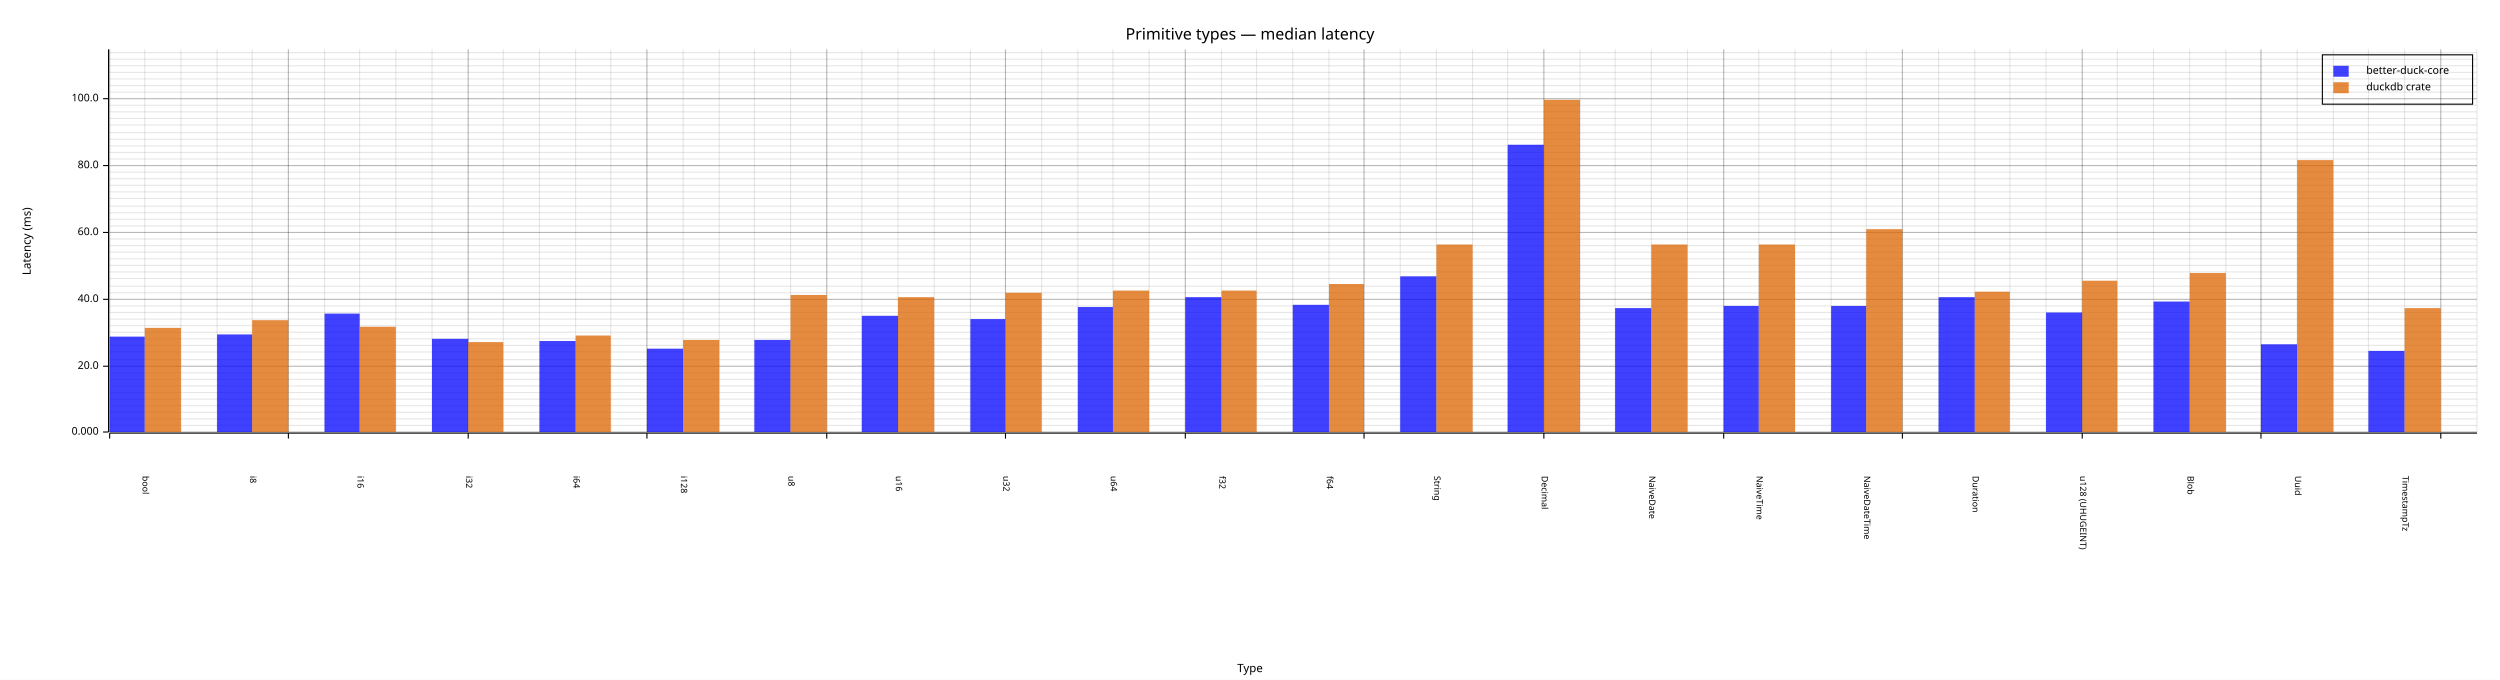
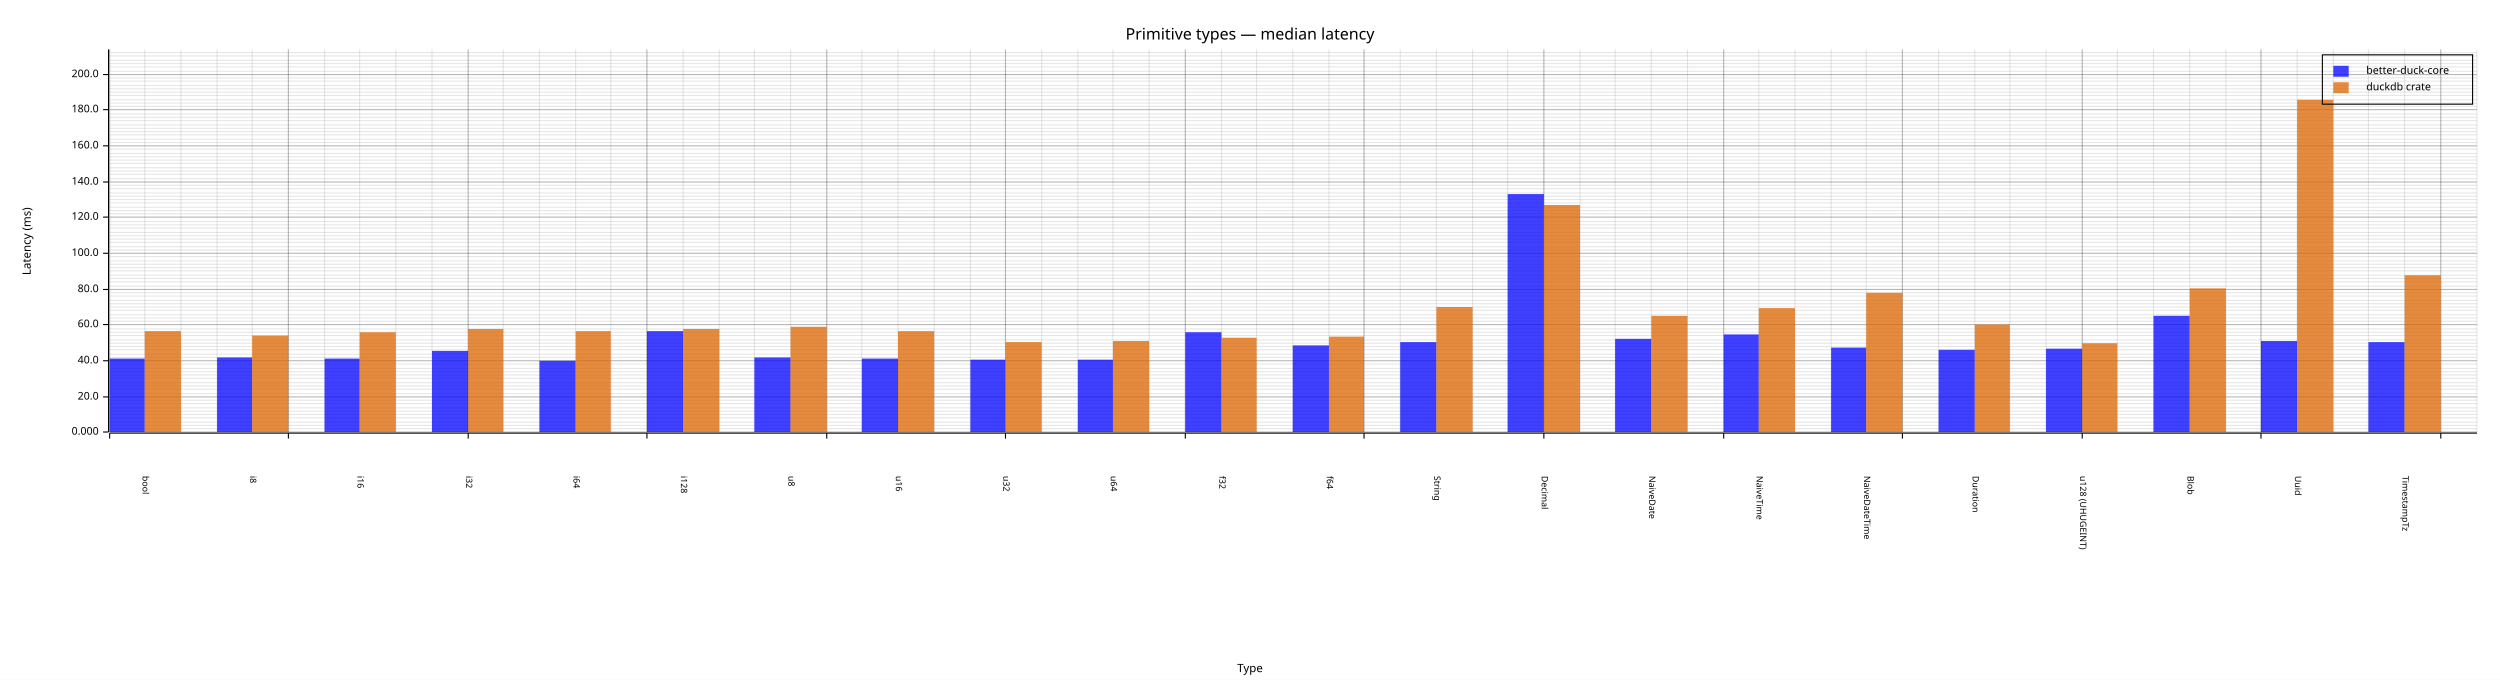
<svg xmlns="http://www.w3.org/2000/svg" width="2280" height="620" viewBox="0 0 2280 620">
  <rect x="0" y="0" width="2280" height="620" opacity="1" fill="#FFFFFF" stroke="none" />
  <text x="1140" y="25" dy="0.76em" text-anchor="middle" font-family="sans-serif" font-size="14.516" opacity="1" fill="#000000">
Primitive types — median latency
</text>
  <line opacity="0.1" stroke="#000000" stroke-width="1" x1="100" y1="394" x2="100" y2="45" />
  <line opacity="0.1" stroke="#000000" stroke-width="1" x1="132" y1="394" x2="132" y2="45" />
  <line opacity="0.1" stroke="#000000" stroke-width="1" x1="165" y1="394" x2="165" y2="45" />
  <line opacity="0.1" stroke="#000000" stroke-width="1" x1="198" y1="394" x2="198" y2="45" />
  <line opacity="0.1" stroke="#000000" stroke-width="1" x1="230" y1="394" x2="230" y2="45" />
  <line opacity="0.1" stroke="#000000" stroke-width="1" x1="263" y1="394" x2="263" y2="45" />
  <line opacity="0.1" stroke="#000000" stroke-width="1" x1="296" y1="394" x2="296" y2="45" />
  <line opacity="0.1" stroke="#000000" stroke-width="1" x1="328" y1="394" x2="328" y2="45" />
  <line opacity="0.1" stroke="#000000" stroke-width="1" x1="361" y1="394" x2="361" y2="45" />
  <line opacity="0.1" stroke="#000000" stroke-width="1" x1="394" y1="394" x2="394" y2="45" />
  <line opacity="0.1" stroke="#000000" stroke-width="1" x1="427" y1="394" x2="427" y2="45" />
  <line opacity="0.1" stroke="#000000" stroke-width="1" x1="459" y1="394" x2="459" y2="45" />
  <line opacity="0.1" stroke="#000000" stroke-width="1" x1="492" y1="394" x2="492" y2="45" />
  <line opacity="0.1" stroke="#000000" stroke-width="1" x1="525" y1="394" x2="525" y2="45" />
  <line opacity="0.1" stroke="#000000" stroke-width="1" x1="557" y1="394" x2="557" y2="45" />
  <line opacity="0.1" stroke="#000000" stroke-width="1" x1="590" y1="394" x2="590" y2="45" />
  <line opacity="0.1" stroke="#000000" stroke-width="1" x1="623" y1="394" x2="623" y2="45" />
  <line opacity="0.1" stroke="#000000" stroke-width="1" x1="656" y1="394" x2="656" y2="45" />
  <line opacity="0.1" stroke="#000000" stroke-width="1" x1="688" y1="394" x2="688" y2="45" />
  <line opacity="0.1" stroke="#000000" stroke-width="1" x1="721" y1="394" x2="721" y2="45" />
  <line opacity="0.1" stroke="#000000" stroke-width="1" x1="754" y1="394" x2="754" y2="45" />
  <line opacity="0.1" stroke="#000000" stroke-width="1" x1="786" y1="394" x2="786" y2="45" />
  <line opacity="0.1" stroke="#000000" stroke-width="1" x1="819" y1="394" x2="819" y2="45" />
  <line opacity="0.1" stroke="#000000" stroke-width="1" x1="852" y1="394" x2="852" y2="45" />
  <line opacity="0.1" stroke="#000000" stroke-width="1" x1="885" y1="394" x2="885" y2="45" />
  <line opacity="0.1" stroke="#000000" stroke-width="1" x1="917" y1="394" x2="917" y2="45" />
  <line opacity="0.1" stroke="#000000" stroke-width="1" x1="950" y1="394" x2="950" y2="45" />
  <line opacity="0.1" stroke="#000000" stroke-width="1" x1="983" y1="394" x2="983" y2="45" />
  <line opacity="0.1" stroke="#000000" stroke-width="1" x1="1015" y1="394" x2="1015" y2="45" />
  <line opacity="0.1" stroke="#000000" stroke-width="1" x1="1048" y1="394" x2="1048" y2="45" />
  <line opacity="0.1" stroke="#000000" stroke-width="1" x1="1081" y1="394" x2="1081" y2="45" />
  <line opacity="0.1" stroke="#000000" stroke-width="1" x1="1114" y1="394" x2="1114" y2="45" />
  <line opacity="0.1" stroke="#000000" stroke-width="1" x1="1146" y1="394" x2="1146" y2="45" />
  <line opacity="0.1" stroke="#000000" stroke-width="1" x1="1179" y1="394" x2="1179" y2="45" />
  <line opacity="0.1" stroke="#000000" stroke-width="1" x1="1212" y1="394" x2="1212" y2="45" />
  <line opacity="0.1" stroke="#000000" stroke-width="1" x1="1244" y1="394" x2="1244" y2="45" />
  <line opacity="0.1" stroke="#000000" stroke-width="1" x1="1277" y1="394" x2="1277" y2="45" />
  <line opacity="0.1" stroke="#000000" stroke-width="1" x1="1310" y1="394" x2="1310" y2="45" />
  <line opacity="0.1" stroke="#000000" stroke-width="1" x1="1343" y1="394" x2="1343" y2="45" />
  <line opacity="0.1" stroke="#000000" stroke-width="1" x1="1375" y1="394" x2="1375" y2="45" />
  <line opacity="0.1" stroke="#000000" stroke-width="1" x1="1408" y1="394" x2="1408" y2="45" />
  <line opacity="0.1" stroke="#000000" stroke-width="1" x1="1441" y1="394" x2="1441" y2="45" />
  <line opacity="0.1" stroke="#000000" stroke-width="1" x1="1473" y1="394" x2="1473" y2="45" />
  <line opacity="0.1" stroke="#000000" stroke-width="1" x1="1506" y1="394" x2="1506" y2="45" />
  <line opacity="0.1" stroke="#000000" stroke-width="1" x1="1539" y1="394" x2="1539" y2="45" />
  <line opacity="0.1" stroke="#000000" stroke-width="1" x1="1572" y1="394" x2="1572" y2="45" />
  <line opacity="0.1" stroke="#000000" stroke-width="1" x1="1604" y1="394" x2="1604" y2="45" />
  <line opacity="0.1" stroke="#000000" stroke-width="1" x1="1637" y1="394" x2="1637" y2="45" />
  <line opacity="0.1" stroke="#000000" stroke-width="1" x1="1670" y1="394" x2="1670" y2="45" />
  <line opacity="0.1" stroke="#000000" stroke-width="1" x1="1702" y1="394" x2="1702" y2="45" />
  <line opacity="0.1" stroke="#000000" stroke-width="1" x1="1735" y1="394" x2="1735" y2="45" />
  <line opacity="0.1" stroke="#000000" stroke-width="1" x1="1768" y1="394" x2="1768" y2="45" />
  <line opacity="0.1" stroke="#000000" stroke-width="1" x1="1801" y1="394" x2="1801" y2="45" />
  <line opacity="0.1" stroke="#000000" stroke-width="1" x1="1833" y1="394" x2="1833" y2="45" />
  <line opacity="0.1" stroke="#000000" stroke-width="1" x1="1866" y1="394" x2="1866" y2="45" />
  <line opacity="0.1" stroke="#000000" stroke-width="1" x1="1899" y1="394" x2="1899" y2="45" />
  <line opacity="0.1" stroke="#000000" stroke-width="1" x1="1931" y1="394" x2="1931" y2="45" />
  <line opacity="0.1" stroke="#000000" stroke-width="1" x1="1964" y1="394" x2="1964" y2="45" />
  <line opacity="0.1" stroke="#000000" stroke-width="1" x1="1997" y1="394" x2="1997" y2="45" />
  <line opacity="0.1" stroke="#000000" stroke-width="1" x1="2030" y1="394" x2="2030" y2="45" />
  <line opacity="0.1" stroke="#000000" stroke-width="1" x1="2062" y1="394" x2="2062" y2="45" />
  <line opacity="0.1" stroke="#000000" stroke-width="1" x1="2095" y1="394" x2="2095" y2="45" />
  <line opacity="0.1" stroke="#000000" stroke-width="1" x1="2128" y1="394" x2="2128" y2="45" />
  <line opacity="0.1" stroke="#000000" stroke-width="1" x1="2160" y1="394" x2="2160" y2="45" />
  <line opacity="0.1" stroke="#000000" stroke-width="1" x1="2193" y1="394" x2="2193" y2="45" />
  <line opacity="0.1" stroke="#000000" stroke-width="1" x1="2226" y1="394" x2="2226" y2="45" />
  <line opacity="0.1" stroke="#000000" stroke-width="1" x1="2259" y1="394" x2="2259" y2="45" />
  <line opacity="0.1" stroke="#000000" stroke-width="1" x1="100" y1="394" x2="2259" y2="394" />
+   <line opacity="0.1" stroke="#000000" stroke-width="1" x1="100" y1="391" x2="2259" y2="391" />
  <line opacity="0.1" stroke="#000000" stroke-width="1" x1="100" y1="388" x2="2259" y2="388" />
-   <line opacity="0.1" stroke="#000000" stroke-width="1" x1="100" y1="382" x2="2259" y2="382" />
-   <line opacity="0.1" stroke="#000000" stroke-width="1" x1="100" y1="376" x2="2259" y2="376" />
-   <line opacity="0.1" stroke="#000000" stroke-width="1" x1="100" y1="370" x2="2259" y2="370" />
-   <line opacity="0.1" stroke="#000000" stroke-width="1" x1="100" y1="364" x2="2259" y2="364" />
-   <line opacity="0.1" stroke="#000000" stroke-width="1" x1="100" y1="358" x2="2259" y2="358" />
+   <line opacity="0.1" stroke="#000000" stroke-width="1" x1="100" y1="385" x2="2259" y2="385" />
+   <line opacity="0.1" stroke="#000000" stroke-width="1" x1="100" y1="381" x2="2259" y2="381" />
+   <line opacity="0.1" stroke="#000000" stroke-width="1" x1="100" y1="378" x2="2259" y2="378" />
+   <line opacity="0.1" stroke="#000000" stroke-width="1" x1="100" y1="375" x2="2259" y2="375" />
+   <line opacity="0.1" stroke="#000000" stroke-width="1" x1="100" y1="372" x2="2259" y2="372" />
+   <line opacity="0.1" stroke="#000000" stroke-width="1" x1="100" y1="368" x2="2259" y2="368" />
+   <line opacity="0.1" stroke="#000000" stroke-width="1" x1="100" y1="365" x2="2259" y2="365" />
+   <line opacity="0.1" stroke="#000000" stroke-width="1" x1="100" y1="362" x2="2259" y2="362" />
+   <line opacity="0.1" stroke="#000000" stroke-width="1" x1="100" y1="359" x2="2259" y2="359" />
+   <line opacity="0.1" stroke="#000000" stroke-width="1" x1="100" y1="355" x2="2259" y2="355" />
  <line opacity="0.1" stroke="#000000" stroke-width="1" x1="100" y1="352" x2="2259" y2="352" />
-   <line opacity="0.1" stroke="#000000" stroke-width="1" x1="100" y1="346" x2="2259" y2="346" />
-   <line opacity="0.1" stroke="#000000" stroke-width="1" x1="100" y1="340" x2="2259" y2="340" />
-   <line opacity="0.1" stroke="#000000" stroke-width="1" x1="100" y1="334" x2="2259" y2="334" />
-   <line opacity="0.1" stroke="#000000" stroke-width="1" x1="100" y1="328" x2="2259" y2="328" />
-   <line opacity="0.1" stroke="#000000" stroke-width="1" x1="100" y1="321" x2="2259" y2="321" />
-   <line opacity="0.1" stroke="#000000" stroke-width="1" x1="100" y1="315" x2="2259" y2="315" />
-   <line opacity="0.1" stroke="#000000" stroke-width="1" x1="100" y1="309" x2="2259" y2="309" />
+   <line opacity="0.1" stroke="#000000" stroke-width="1" x1="100" y1="349" x2="2259" y2="349" />
+   <line opacity="0.1" stroke="#000000" stroke-width="1" x1="100" y1="345" x2="2259" y2="345" />
+   <line opacity="0.1" stroke="#000000" stroke-width="1" x1="100" y1="342" x2="2259" y2="342" />
+   <line opacity="0.1" stroke="#000000" stroke-width="1" x1="100" y1="339" x2="2259" y2="339" />
+   <line opacity="0.1" stroke="#000000" stroke-width="1" x1="100" y1="336" x2="2259" y2="336" />
+   <line opacity="0.1" stroke="#000000" stroke-width="1" x1="100" y1="332" x2="2259" y2="332" />
+   <line opacity="0.1" stroke="#000000" stroke-width="1" x1="100" y1="329" x2="2259" y2="329" />
+   <line opacity="0.1" stroke="#000000" stroke-width="1" x1="100" y1="326" x2="2259" y2="326" />
+   <line opacity="0.1" stroke="#000000" stroke-width="1" x1="100" y1="323" x2="2259" y2="323" />
+   <line opacity="0.1" stroke="#000000" stroke-width="1" x1="100" y1="319" x2="2259" y2="319" />
+   <line opacity="0.1" stroke="#000000" stroke-width="1" x1="100" y1="316" x2="2259" y2="316" />
+   <line opacity="0.1" stroke="#000000" stroke-width="1" x1="100" y1="313" x2="2259" y2="313" />
+   <line opacity="0.1" stroke="#000000" stroke-width="1" x1="100" y1="310" x2="2259" y2="310" />
+   <line opacity="0.1" stroke="#000000" stroke-width="1" x1="100" y1="306" x2="2259" y2="306" />
  <line opacity="0.1" stroke="#000000" stroke-width="1" x1="100" y1="303" x2="2259" y2="303" />
-   <line opacity="0.1" stroke="#000000" stroke-width="1" x1="100" y1="297" x2="2259" y2="297" />
-   <line opacity="0.1" stroke="#000000" stroke-width="1" x1="100" y1="291" x2="2259" y2="291" />
-   <line opacity="0.1" stroke="#000000" stroke-width="1" x1="100" y1="285" x2="2259" y2="285" />
-   <line opacity="0.1" stroke="#000000" stroke-width="1" x1="100" y1="279" x2="2259" y2="279" />
-   <line opacity="0.1" stroke="#000000" stroke-width="1" x1="100" y1="273" x2="2259" y2="273" />
+   <line opacity="0.1" stroke="#000000" stroke-width="1" x1="100" y1="300" x2="2259" y2="300" />
+   <line opacity="0.1" stroke="#000000" stroke-width="1" x1="100" y1="296" x2="2259" y2="296" />
+   <line opacity="0.1" stroke="#000000" stroke-width="1" x1="100" y1="293" x2="2259" y2="293" />
+   <line opacity="0.1" stroke="#000000" stroke-width="1" x1="100" y1="290" x2="2259" y2="290" />
+   <line opacity="0.1" stroke="#000000" stroke-width="1" x1="100" y1="287" x2="2259" y2="287" />
+   <line opacity="0.1" stroke="#000000" stroke-width="1" x1="100" y1="283" x2="2259" y2="283" />
+   <line opacity="0.1" stroke="#000000" stroke-width="1" x1="100" y1="280" x2="2259" y2="280" />
+   <line opacity="0.1" stroke="#000000" stroke-width="1" x1="100" y1="277" x2="2259" y2="277" />
+   <line opacity="0.1" stroke="#000000" stroke-width="1" x1="100" y1="274" x2="2259" y2="274" />
+   <line opacity="0.1" stroke="#000000" stroke-width="1" x1="100" y1="270" x2="2259" y2="270" />
  <line opacity="0.1" stroke="#000000" stroke-width="1" x1="100" y1="267" x2="2259" y2="267" />
+   <line opacity="0.1" stroke="#000000" stroke-width="1" x1="100" y1="264" x2="2259" y2="264" />
  <line opacity="0.1" stroke="#000000" stroke-width="1" x1="100" y1="261" x2="2259" y2="261" />
+   <line opacity="0.1" stroke="#000000" stroke-width="1" x1="100" y1="257" x2="2259" y2="257" />
  <line opacity="0.1" stroke="#000000" stroke-width="1" x1="100" y1="254" x2="2259" y2="254" />
-   <line opacity="0.1" stroke="#000000" stroke-width="1" x1="100" y1="248" x2="2259" y2="248" />
-   <line opacity="0.1" stroke="#000000" stroke-width="1" x1="100" y1="242" x2="2259" y2="242" />
-   <line opacity="0.1" stroke="#000000" stroke-width="1" x1="100" y1="236" x2="2259" y2="236" />
-   <line opacity="0.1" stroke="#000000" stroke-width="1" x1="100" y1="230" x2="2259" y2="230" />
-   <line opacity="0.1" stroke="#000000" stroke-width="1" x1="100" y1="224" x2="2259" y2="224" />
+   <line opacity="0.1" stroke="#000000" stroke-width="1" x1="100" y1="251" x2="2259" y2="251" />
+   <line opacity="0.1" stroke="#000000" stroke-width="1" x1="100" y1="247" x2="2259" y2="247" />
+   <line opacity="0.1" stroke="#000000" stroke-width="1" x1="100" y1="244" x2="2259" y2="244" />
+   <line opacity="0.1" stroke="#000000" stroke-width="1" x1="100" y1="241" x2="2259" y2="241" />
+   <line opacity="0.1" stroke="#000000" stroke-width="1" x1="100" y1="238" x2="2259" y2="238" />
+   <line opacity="0.1" stroke="#000000" stroke-width="1" x1="100" y1="234" x2="2259" y2="234" />
+   <line opacity="0.1" stroke="#000000" stroke-width="1" x1="100" y1="231" x2="2259" y2="231" />
+   <line opacity="0.1" stroke="#000000" stroke-width="1" x1="100" y1="228" x2="2259" y2="228" />
+   <line opacity="0.1" stroke="#000000" stroke-width="1" x1="100" y1="225" x2="2259" y2="225" />
+   <line opacity="0.1" stroke="#000000" stroke-width="1" x1="100" y1="221" x2="2259" y2="221" />
  <line opacity="0.1" stroke="#000000" stroke-width="1" x1="100" y1="218" x2="2259" y2="218" />
+   <line opacity="0.1" stroke="#000000" stroke-width="1" x1="100" y1="215" x2="2259" y2="215" />
  <line opacity="0.1" stroke="#000000" stroke-width="1" x1="100" y1="212" x2="2259" y2="212" />
-   <line opacity="0.1" stroke="#000000" stroke-width="1" x1="100" y1="206" x2="2259" y2="206" />
-   <line opacity="0.1" stroke="#000000" stroke-width="1" x1="100" y1="200" x2="2259" y2="200" />
-   <line opacity="0.1" stroke="#000000" stroke-width="1" x1="100" y1="194" x2="2259" y2="194" />
-   <line opacity="0.1" stroke="#000000" stroke-width="1" x1="100" y1="188" x2="2259" y2="188" />
-   <line opacity="0.1" stroke="#000000" stroke-width="1" x1="100" y1="181" x2="2259" y2="181" />
-   <line opacity="0.1" stroke="#000000" stroke-width="1" x1="100" y1="175" x2="2259" y2="175" />
+   <line opacity="0.1" stroke="#000000" stroke-width="1" x1="100" y1="208" x2="2259" y2="208" />
+   <line opacity="0.1" stroke="#000000" stroke-width="1" x1="100" y1="205" x2="2259" y2="205" />
+   <line opacity="0.1" stroke="#000000" stroke-width="1" x1="100" y1="202" x2="2259" y2="202" />
+   <line opacity="0.1" stroke="#000000" stroke-width="1" x1="100" y1="198" x2="2259" y2="198" />
+   <line opacity="0.1" stroke="#000000" stroke-width="1" x1="100" y1="195" x2="2259" y2="195" />
+   <line opacity="0.1" stroke="#000000" stroke-width="1" x1="100" y1="192" x2="2259" y2="192" />
+   <line opacity="0.1" stroke="#000000" stroke-width="1" x1="100" y1="189" x2="2259" y2="189" />
+   <line opacity="0.1" stroke="#000000" stroke-width="1" x1="100" y1="185" x2="2259" y2="185" />
+   <line opacity="0.1" stroke="#000000" stroke-width="1" x1="100" y1="182" x2="2259" y2="182" />
+   <line opacity="0.1" stroke="#000000" stroke-width="1" x1="100" y1="179" x2="2259" y2="179" />
+   <line opacity="0.1" stroke="#000000" stroke-width="1" x1="100" y1="176" x2="2259" y2="176" />
+   <line opacity="0.1" stroke="#000000" stroke-width="1" x1="100" y1="172" x2="2259" y2="172" />
  <line opacity="0.1" stroke="#000000" stroke-width="1" x1="100" y1="169" x2="2259" y2="169" />
+   <line opacity="0.1" stroke="#000000" stroke-width="1" x1="100" y1="166" x2="2259" y2="166" />
  <line opacity="0.1" stroke="#000000" stroke-width="1" x1="100" y1="163" x2="2259" y2="163" />
-   <line opacity="0.1" stroke="#000000" stroke-width="1" x1="100" y1="157" x2="2259" y2="157" />
-   <line opacity="0.1" stroke="#000000" stroke-width="1" x1="100" y1="151" x2="2259" y2="151" />
-   <line opacity="0.1" stroke="#000000" stroke-width="1" x1="100" y1="145" x2="2259" y2="145" />
-   <line opacity="0.1" stroke="#000000" stroke-width="1" x1="100" y1="139" x2="2259" y2="139" />
+   <line opacity="0.1" stroke="#000000" stroke-width="1" x1="100" y1="159" x2="2259" y2="159" />
+   <line opacity="0.1" stroke="#000000" stroke-width="1" x1="100" y1="156" x2="2259" y2="156" />
+   <line opacity="0.1" stroke="#000000" stroke-width="1" x1="100" y1="153" x2="2259" y2="153" />
+   <line opacity="0.1" stroke="#000000" stroke-width="1" x1="100" y1="149" x2="2259" y2="149" />
+   <line opacity="0.1" stroke="#000000" stroke-width="1" x1="100" y1="146" x2="2259" y2="146" />
+   <line opacity="0.1" stroke="#000000" stroke-width="1" x1="100" y1="143" x2="2259" y2="143" />
+   <line opacity="0.1" stroke="#000000" stroke-width="1" x1="100" y1="140" x2="2259" y2="140" />
+   <line opacity="0.1" stroke="#000000" stroke-width="1" x1="100" y1="136" x2="2259" y2="136" />
  <line opacity="0.1" stroke="#000000" stroke-width="1" x1="100" y1="133" x2="2259" y2="133" />
+   <line opacity="0.1" stroke="#000000" stroke-width="1" x1="100" y1="130" x2="2259" y2="130" />
  <line opacity="0.1" stroke="#000000" stroke-width="1" x1="100" y1="127" x2="2259" y2="127" />
-   <line opacity="0.1" stroke="#000000" stroke-width="1" x1="100" y1="121" x2="2259" y2="121" />
+   <line opacity="0.1" stroke="#000000" stroke-width="1" x1="100" y1="123" x2="2259" y2="123" />
+   <line opacity="0.1" stroke="#000000" stroke-width="1" x1="100" y1="120" x2="2259" y2="120" />
+   <line opacity="0.1" stroke="#000000" stroke-width="1" x1="100" y1="117" x2="2259" y2="117" />
  <line opacity="0.1" stroke="#000000" stroke-width="1" x1="100" y1="114" x2="2259" y2="114" />
-   <line opacity="0.1" stroke="#000000" stroke-width="1" x1="100" y1="108" x2="2259" y2="108" />
-   <line opacity="0.1" stroke="#000000" stroke-width="1" x1="100" y1="102" x2="2259" y2="102" />
-   <line opacity="0.1" stroke="#000000" stroke-width="1" x1="100" y1="96" x2="2259" y2="96" />
-   <line opacity="0.1" stroke="#000000" stroke-width="1" x1="100" y1="90" x2="2259" y2="90" />
+   <line opacity="0.1" stroke="#000000" stroke-width="1" x1="100" y1="110" x2="2259" y2="110" />
+   <line opacity="0.1" stroke="#000000" stroke-width="1" x1="100" y1="107" x2="2259" y2="107" />
+   <line opacity="0.1" stroke="#000000" stroke-width="1" x1="100" y1="104" x2="2259" y2="104" />
+   <line opacity="0.1" stroke="#000000" stroke-width="1" x1="100" y1="100" x2="2259" y2="100" />
+   <line opacity="0.1" stroke="#000000" stroke-width="1" x1="100" y1="97" x2="2259" y2="97" />
+   <line opacity="0.1" stroke="#000000" stroke-width="1" x1="100" y1="94" x2="2259" y2="94" />
+   <line opacity="0.1" stroke="#000000" stroke-width="1" x1="100" y1="91" x2="2259" y2="91" />
+   <line opacity="0.1" stroke="#000000" stroke-width="1" x1="100" y1="87" x2="2259" y2="87" />
  <line opacity="0.1" stroke="#000000" stroke-width="1" x1="100" y1="84" x2="2259" y2="84" />
+   <line opacity="0.1" stroke="#000000" stroke-width="1" x1="100" y1="81" x2="2259" y2="81" />
  <line opacity="0.1" stroke="#000000" stroke-width="1" x1="100" y1="78" x2="2259" y2="78" />
-   <line opacity="0.1" stroke="#000000" stroke-width="1" x1="100" y1="72" x2="2259" y2="72" />
-   <line opacity="0.1" stroke="#000000" stroke-width="1" x1="100" y1="66" x2="2259" y2="66" />
-   <line opacity="0.1" stroke="#000000" stroke-width="1" x1="100" y1="60" x2="2259" y2="60" />
-   <line opacity="0.1" stroke="#000000" stroke-width="1" x1="100" y1="54" x2="2259" y2="54" />
+   <line opacity="0.1" stroke="#000000" stroke-width="1" x1="100" y1="74" x2="2259" y2="74" />
+   <line opacity="0.1" stroke="#000000" stroke-width="1" x1="100" y1="71" x2="2259" y2="71" />
+   <line opacity="0.1" stroke="#000000" stroke-width="1" x1="100" y1="68" x2="2259" y2="68" />
+   <line opacity="0.1" stroke="#000000" stroke-width="1" x1="100" y1="65" x2="2259" y2="65" />
+   <line opacity="0.1" stroke="#000000" stroke-width="1" x1="100" y1="61" x2="2259" y2="61" />
+   <line opacity="0.1" stroke="#000000" stroke-width="1" x1="100" y1="58" x2="2259" y2="58" />
+   <line opacity="0.1" stroke="#000000" stroke-width="1" x1="100" y1="55" x2="2259" y2="55" />
+   <line opacity="0.1" stroke="#000000" stroke-width="1" x1="100" y1="51" x2="2259" y2="51" />
  <line opacity="0.1" stroke="#000000" stroke-width="1" x1="100" y1="48" x2="2259" y2="48" />
  <text x="20" y="220" dy="0.76em" text-anchor="middle" font-family="sans-serif" font-size="10.484" opacity="1" fill="#000000" transform="rotate(270, 20, 220)">
Latency (ms)
</text>
  <line opacity="0.2" stroke="#000000" stroke-width="1" x1="100" y1="394" x2="100" y2="45" />
  <line opacity="0.2" stroke="#000000" stroke-width="1" x1="263" y1="394" x2="263" y2="45" />
  <line opacity="0.2" stroke="#000000" stroke-width="1" x1="427" y1="394" x2="427" y2="45" />
  <line opacity="0.2" stroke="#000000" stroke-width="1" x1="590" y1="394" x2="590" y2="45" />
  <line opacity="0.2" stroke="#000000" stroke-width="1" x1="754" y1="394" x2="754" y2="45" />
  <line opacity="0.2" stroke="#000000" stroke-width="1" x1="917" y1="394" x2="917" y2="45" />
  <line opacity="0.2" stroke="#000000" stroke-width="1" x1="1081" y1="394" x2="1081" y2="45" />
  <line opacity="0.2" stroke="#000000" stroke-width="1" x1="1244" y1="394" x2="1244" y2="45" />
  <line opacity="0.2" stroke="#000000" stroke-width="1" x1="1408" y1="394" x2="1408" y2="45" />
  <line opacity="0.2" stroke="#000000" stroke-width="1" x1="1572" y1="394" x2="1572" y2="45" />
  <line opacity="0.2" stroke="#000000" stroke-width="1" x1="1735" y1="394" x2="1735" y2="45" />
  <line opacity="0.2" stroke="#000000" stroke-width="1" x1="1899" y1="394" x2="1899" y2="45" />
  <line opacity="0.2" stroke="#000000" stroke-width="1" x1="2062" y1="394" x2="2062" y2="45" />
  <line opacity="0.2" stroke="#000000" stroke-width="1" x1="2226" y1="394" x2="2226" y2="45" />
  <line opacity="0.2" stroke="#000000" stroke-width="1" x1="100" y1="394" x2="2259" y2="394" />
-   <line opacity="0.2" stroke="#000000" stroke-width="1" x1="100" y1="334" x2="2259" y2="334" />
-   <line opacity="0.2" stroke="#000000" stroke-width="1" x1="100" y1="273" x2="2259" y2="273" />
-   <line opacity="0.2" stroke="#000000" stroke-width="1" x1="100" y1="212" x2="2259" y2="212" />
-   <line opacity="0.2" stroke="#000000" stroke-width="1" x1="100" y1="151" x2="2259" y2="151" />
-   <line opacity="0.2" stroke="#000000" stroke-width="1" x1="100" y1="90" x2="2259" y2="90" />
+   <line opacity="0.2" stroke="#000000" stroke-width="1" x1="100" y1="362" x2="2259" y2="362" />
+   <line opacity="0.2" stroke="#000000" stroke-width="1" x1="100" y1="329" x2="2259" y2="329" />
+   <line opacity="0.2" stroke="#000000" stroke-width="1" x1="100" y1="296" x2="2259" y2="296" />
+   <line opacity="0.2" stroke="#000000" stroke-width="1" x1="100" y1="264" x2="2259" y2="264" />
+   <line opacity="0.2" stroke="#000000" stroke-width="1" x1="100" y1="231" x2="2259" y2="231" />
+   <line opacity="0.2" stroke="#000000" stroke-width="1" x1="100" y1="198" x2="2259" y2="198" />
+   <line opacity="0.2" stroke="#000000" stroke-width="1" x1="100" y1="166" x2="2259" y2="166" />
+   <line opacity="0.2" stroke="#000000" stroke-width="1" x1="100" y1="133" x2="2259" y2="133" />
+   <line opacity="0.2" stroke="#000000" stroke-width="1" x1="100" y1="100" x2="2259" y2="100" />
+   <line opacity="0.2" stroke="#000000" stroke-width="1" x1="100" y1="68" x2="2259" y2="68" />
  <polyline fill="none" opacity="1" stroke="#000000" stroke-width="1" points="99,45 99,394 " />
  <text x="90" y="394" dy="0.5ex" text-anchor="end" font-family="sans-serif" font-size="9.677" opacity="1" fill="#000000">
0.000
</text>
  <polyline fill="none" opacity="1" stroke="#000000" stroke-width="1" points="94,394 99,394 " />
-   <text x="90" y="334" dy="0.5ex" text-anchor="end" font-family="sans-serif" font-size="9.677" opacity="1" fill="#000000">
+   <text x="90" y="362" dy="0.5ex" text-anchor="end" font-family="sans-serif" font-size="9.677" opacity="1" fill="#000000">
20.0
</text>
-   <polyline fill="none" opacity="1" stroke="#000000" stroke-width="1" points="94,334 99,334 " />
-   <text x="90" y="273" dy="0.5ex" text-anchor="end" font-family="sans-serif" font-size="9.677" opacity="1" fill="#000000">
+   <polyline fill="none" opacity="1" stroke="#000000" stroke-width="1" points="94,362 99,362 " />
+   <text x="90" y="329" dy="0.5ex" text-anchor="end" font-family="sans-serif" font-size="9.677" opacity="1" fill="#000000">
40.0
</text>
-   <polyline fill="none" opacity="1" stroke="#000000" stroke-width="1" points="94,273 99,273 " />
-   <text x="90" y="212" dy="0.5ex" text-anchor="end" font-family="sans-serif" font-size="9.677" opacity="1" fill="#000000">
+   <polyline fill="none" opacity="1" stroke="#000000" stroke-width="1" points="94,329 99,329 " />
+   <text x="90" y="296" dy="0.5ex" text-anchor="end" font-family="sans-serif" font-size="9.677" opacity="1" fill="#000000">
60.0
</text>
-   <polyline fill="none" opacity="1" stroke="#000000" stroke-width="1" points="94,212 99,212 " />
-   <text x="90" y="151" dy="0.5ex" text-anchor="end" font-family="sans-serif" font-size="9.677" opacity="1" fill="#000000">
+   <polyline fill="none" opacity="1" stroke="#000000" stroke-width="1" points="94,296 99,296 " />
+   <text x="90" y="264" dy="0.5ex" text-anchor="end" font-family="sans-serif" font-size="9.677" opacity="1" fill="#000000">
80.0
</text>
-   <polyline fill="none" opacity="1" stroke="#000000" stroke-width="1" points="94,151 99,151 " />
-   <text x="90" y="90" dy="0.5ex" text-anchor="end" font-family="sans-serif" font-size="9.677" opacity="1" fill="#000000">
+   <polyline fill="none" opacity="1" stroke="#000000" stroke-width="1" points="94,264 99,264 " />
+   <text x="90" y="231" dy="0.5ex" text-anchor="end" font-family="sans-serif" font-size="9.677" opacity="1" fill="#000000">
100.0
</text>
-   <polyline fill="none" opacity="1" stroke="#000000" stroke-width="1" points="94,90 99,90 " />
+   <polyline fill="none" opacity="1" stroke="#000000" stroke-width="1" points="94,231 99,231 " />
+   <text x="90" y="198" dy="0.5ex" text-anchor="end" font-family="sans-serif" font-size="9.677" opacity="1" fill="#000000">
+ 120.0
+ </text>
+   <polyline fill="none" opacity="1" stroke="#000000" stroke-width="1" points="94,198 99,198 " />
+   <text x="90" y="166" dy="0.5ex" text-anchor="end" font-family="sans-serif" font-size="9.677" opacity="1" fill="#000000">
+ 140.0
+ </text>
+   <polyline fill="none" opacity="1" stroke="#000000" stroke-width="1" points="94,166 99,166 " />
+   <text x="90" y="133" dy="0.5ex" text-anchor="end" font-family="sans-serif" font-size="9.677" opacity="1" fill="#000000">
+ 160.0
+ </text>
+   <polyline fill="none" opacity="1" stroke="#000000" stroke-width="1" points="94,133 99,133 " />
+   <text x="90" y="100" dy="0.5ex" text-anchor="end" font-family="sans-serif" font-size="9.677" opacity="1" fill="#000000">
+ 180.0
+ </text>
+   <polyline fill="none" opacity="1" stroke="#000000" stroke-width="1" points="94,100 99,100 " />
+   <text x="90" y="68" dy="0.5ex" text-anchor="end" font-family="sans-serif" font-size="9.677" opacity="1" fill="#000000">
+ 200.0
+ </text>
+   <polyline fill="none" opacity="1" stroke="#000000" stroke-width="1" points="94,68 99,68 " />
  <polyline fill="none" opacity="1" stroke="#000000" stroke-width="1" points="100,395 2259,395 " />
  <text x="100" y="405" dy="0.76em" text-anchor="middle" font-family="sans-serif" font-size="9.677" opacity="1" fill="#000000">

</text>
  <polyline fill="none" opacity="1" stroke="#000000" stroke-width="1" points="100,395 100,400 " />
  <text x="263" y="405" dy="0.76em" text-anchor="middle" font-family="sans-serif" font-size="9.677" opacity="1" fill="#000000">

</text>
  <polyline fill="none" opacity="1" stroke="#000000" stroke-width="1" points="263,395 263,400 " />
  <text x="427" y="405" dy="0.76em" text-anchor="middle" font-family="sans-serif" font-size="9.677" opacity="1" fill="#000000">

</text>
  <polyline fill="none" opacity="1" stroke="#000000" stroke-width="1" points="427,395 427,400 " />
  <text x="590" y="405" dy="0.76em" text-anchor="middle" font-family="sans-serif" font-size="9.677" opacity="1" fill="#000000">

</text>
  <polyline fill="none" opacity="1" stroke="#000000" stroke-width="1" points="590,395 590,400 " />
  <text x="754" y="405" dy="0.76em" text-anchor="middle" font-family="sans-serif" font-size="9.677" opacity="1" fill="#000000">

</text>
  <polyline fill="none" opacity="1" stroke="#000000" stroke-width="1" points="754,395 754,400 " />
  <text x="917" y="405" dy="0.76em" text-anchor="middle" font-family="sans-serif" font-size="9.677" opacity="1" fill="#000000">

</text>
  <polyline fill="none" opacity="1" stroke="#000000" stroke-width="1" points="917,395 917,400 " />
  <text x="1081" y="405" dy="0.76em" text-anchor="middle" font-family="sans-serif" font-size="9.677" opacity="1" fill="#000000">

</text>
  <polyline fill="none" opacity="1" stroke="#000000" stroke-width="1" points="1081,395 1081,400 " />
  <text x="1244" y="405" dy="0.76em" text-anchor="middle" font-family="sans-serif" font-size="9.677" opacity="1" fill="#000000">

</text>
  <polyline fill="none" opacity="1" stroke="#000000" stroke-width="1" points="1244,395 1244,400 " />
  <text x="1408" y="405" dy="0.76em" text-anchor="middle" font-family="sans-serif" font-size="9.677" opacity="1" fill="#000000">

</text>
  <polyline fill="none" opacity="1" stroke="#000000" stroke-width="1" points="1408,395 1408,400 " />
  <text x="1572" y="405" dy="0.76em" text-anchor="middle" font-family="sans-serif" font-size="9.677" opacity="1" fill="#000000">

</text>
  <polyline fill="none" opacity="1" stroke="#000000" stroke-width="1" points="1572,395 1572,400 " />
  <text x="1735" y="405" dy="0.76em" text-anchor="middle" font-family="sans-serif" font-size="9.677" opacity="1" fill="#000000">

</text>
  <polyline fill="none" opacity="1" stroke="#000000" stroke-width="1" points="1735,395 1735,400 " />
  <text x="1899" y="405" dy="0.76em" text-anchor="middle" font-family="sans-serif" font-size="9.677" opacity="1" fill="#000000">

</text>
  <polyline fill="none" opacity="1" stroke="#000000" stroke-width="1" points="1899,395 1899,400 " />
  <text x="2062" y="405" dy="0.76em" text-anchor="middle" font-family="sans-serif" font-size="9.677" opacity="1" fill="#000000">

</text>
  <polyline fill="none" opacity="1" stroke="#000000" stroke-width="1" points="2062,395 2062,400 " />
  <text x="2226" y="405" dy="0.76em" text-anchor="middle" font-family="sans-serif" font-size="9.677" opacity="1" fill="#000000">

</text>
  <polyline fill="none" opacity="1" stroke="#000000" stroke-width="1" points="2226,395 2226,400 " />
-   <rect x="100" y="307" width="32" height="87" opacity="0.75" fill="#0000FF" stroke="none" />
-   <rect x="198" y="305" width="32" height="89" opacity="0.75" fill="#0000FF" stroke="none" />
-   <rect x="296" y="286" width="32" height="108" opacity="0.75" fill="#0000FF" stroke="none" />
-   <rect x="394" y="309" width="33" height="85" opacity="0.75" fill="#0000FF" stroke="none" />
-   <rect x="492" y="311" width="33" height="83" opacity="0.75" fill="#0000FF" stroke="none" />
-   <rect x="590" y="318" width="33" height="76" opacity="0.75" fill="#0000FF" stroke="none" />
-   <rect x="688" y="310" width="33" height="84" opacity="0.75" fill="#0000FF" stroke="none" />
-   <rect x="786" y="288" width="33" height="106" opacity="0.75" fill="#0000FF" stroke="none" />
-   <rect x="885" y="291" width="32" height="103" opacity="0.75" fill="#0000FF" stroke="none" />
-   <rect x="983" y="280" width="32" height="114" opacity="0.75" fill="#0000FF" stroke="none" />
-   <rect x="1081" y="271" width="33" height="123" opacity="0.75" fill="#0000FF" stroke="none" />
-   <rect x="1179" y="278" width="33" height="116" opacity="0.75" fill="#0000FF" stroke="none" />
-   <rect x="1277" y="252" width="33" height="142" opacity="0.75" fill="#0000FF" stroke="none" />
-   <rect x="1375" y="132" width="33" height="262" opacity="0.75" fill="#0000FF" stroke="none" />
-   <rect x="1473" y="281" width="33" height="113" opacity="0.75" fill="#0000FF" stroke="none" />
-   <rect x="1572" y="279" width="32" height="115" opacity="0.75" fill="#0000FF" stroke="none" />
-   <rect x="1670" y="279" width="32" height="115" opacity="0.75" fill="#0000FF" stroke="none" />
-   <rect x="1768" y="271" width="33" height="123" opacity="0.75" fill="#0000FF" stroke="none" />
-   <rect x="1866" y="285" width="33" height="109" opacity="0.75" fill="#0000FF" stroke="none" />
-   <rect x="1964" y="275" width="33" height="119" opacity="0.75" fill="#0000FF" stroke="none" />
-   <rect x="2062" y="314" width="33" height="80" opacity="0.75" fill="#0000FF" stroke="none" />
-   <rect x="2160" y="320" width="33" height="74" opacity="0.75" fill="#0000FF" stroke="none" />
-   <rect x="132" y="299" width="33" height="95" opacity="0.75" fill="#DC6400" stroke="none" />
-   <rect x="230" y="292" width="33" height="102" opacity="0.75" fill="#DC6400" stroke="none" />
-   <rect x="328" y="298" width="33" height="96" opacity="0.75" fill="#DC6400" stroke="none" />
-   <rect x="427" y="312" width="32" height="82" opacity="0.75" fill="#DC6400" stroke="none" />
-   <rect x="525" y="306" width="32" height="88" opacity="0.75" fill="#DC6400" stroke="none" />
-   <rect x="623" y="310" width="33" height="84" opacity="0.75" fill="#DC6400" stroke="none" />
-   <rect x="721" y="269" width="33" height="125" opacity="0.75" fill="#DC6400" stroke="none" />
-   <rect x="819" y="271" width="33" height="123" opacity="0.75" fill="#DC6400" stroke="none" />
-   <rect x="917" y="267" width="33" height="127" opacity="0.75" fill="#DC6400" stroke="none" />
-   <rect x="1015" y="265" width="33" height="129" opacity="0.75" fill="#DC6400" stroke="none" />
-   <rect x="1114" y="265" width="32" height="129" opacity="0.75" fill="#DC6400" stroke="none" />
-   <rect x="1212" y="259" width="32" height="135" opacity="0.75" fill="#DC6400" stroke="none" />
-   <rect x="1310" y="223" width="33" height="171" opacity="0.75" fill="#DC6400" stroke="none" />
-   <rect x="1408" y="91" width="33" height="303" opacity="0.75" fill="#DC6400" stroke="none" />
-   <rect x="1506" y="223" width="33" height="171" opacity="0.75" fill="#DC6400" stroke="none" />
-   <rect x="1604" y="223" width="33" height="171" opacity="0.75" fill="#DC6400" stroke="none" />
-   <rect x="1702" y="209" width="33" height="185" opacity="0.75" fill="#DC6400" stroke="none" />
-   <rect x="1801" y="266" width="32" height="128" opacity="0.75" fill="#DC6400" stroke="none" />
-   <rect x="1899" y="256" width="32" height="138" opacity="0.75" fill="#DC6400" stroke="none" />
-   <rect x="1997" y="249" width="33" height="145" opacity="0.75" fill="#DC6400" stroke="none" />
-   <rect x="2095" y="146" width="33" height="248" opacity="0.75" fill="#DC6400" stroke="none" />
-   <rect x="2193" y="281" width="33" height="113" opacity="0.75" fill="#DC6400" stroke="none" />
+   <rect x="100" y="327" width="32" height="67" opacity="0.75" fill="#0000FF" stroke="none" />
+   <rect x="198" y="326" width="32" height="68" opacity="0.75" fill="#0000FF" stroke="none" />
+   <rect x="296" y="327" width="32" height="67" opacity="0.75" fill="#0000FF" stroke="none" />
+   <rect x="394" y="320" width="33" height="74" opacity="0.75" fill="#0000FF" stroke="none" />
+   <rect x="492" y="329" width="33" height="65" opacity="0.75" fill="#0000FF" stroke="none" />
+   <rect x="590" y="302" width="33" height="92" opacity="0.75" fill="#0000FF" stroke="none" />
+   <rect x="688" y="326" width="33" height="68" opacity="0.75" fill="#0000FF" stroke="none" />
+   <rect x="786" y="327" width="33" height="67" opacity="0.75" fill="#0000FF" stroke="none" />
+   <rect x="885" y="328" width="32" height="66" opacity="0.75" fill="#0000FF" stroke="none" />
+   <rect x="983" y="328" width="32" height="66" opacity="0.75" fill="#0000FF" stroke="none" />
+   <rect x="1081" y="303" width="33" height="91" opacity="0.75" fill="#0000FF" stroke="none" />
+   <rect x="1179" y="315" width="33" height="79" opacity="0.75" fill="#0000FF" stroke="none" />
+   <rect x="1277" y="312" width="33" height="82" opacity="0.75" fill="#0000FF" stroke="none" />
+   <rect x="1375" y="177" width="33" height="217" opacity="0.75" fill="#0000FF" stroke="none" />
+   <rect x="1473" y="309" width="33" height="85" opacity="0.75" fill="#0000FF" stroke="none" />
+   <rect x="1572" y="305" width="32" height="89" opacity="0.75" fill="#0000FF" stroke="none" />
+   <rect x="1670" y="317" width="32" height="77" opacity="0.75" fill="#0000FF" stroke="none" />
+   <rect x="1768" y="319" width="33" height="75" opacity="0.75" fill="#0000FF" stroke="none" />
+   <rect x="1866" y="318" width="33" height="76" opacity="0.75" fill="#0000FF" stroke="none" />
+   <rect x="1964" y="288" width="33" height="106" opacity="0.75" fill="#0000FF" stroke="none" />
+   <rect x="2062" y="311" width="33" height="83" opacity="0.75" fill="#0000FF" stroke="none" />
+   <rect x="2160" y="312" width="33" height="82" opacity="0.75" fill="#0000FF" stroke="none" />
+   <rect x="132" y="302" width="33" height="92" opacity="0.75" fill="#DC6400" stroke="none" />
+   <rect x="230" y="306" width="33" height="88" opacity="0.75" fill="#DC6400" stroke="none" />
+   <rect x="328" y="303" width="33" height="91" opacity="0.75" fill="#DC6400" stroke="none" />
+   <rect x="427" y="300" width="32" height="94" opacity="0.75" fill="#DC6400" stroke="none" />
+   <rect x="525" y="302" width="32" height="92" opacity="0.75" fill="#DC6400" stroke="none" />
+   <rect x="623" y="300" width="33" height="94" opacity="0.75" fill="#DC6400" stroke="none" />
+   <rect x="721" y="298" width="33" height="96" opacity="0.75" fill="#DC6400" stroke="none" />
+   <rect x="819" y="302" width="33" height="92" opacity="0.75" fill="#DC6400" stroke="none" />
+   <rect x="917" y="312" width="33" height="82" opacity="0.75" fill="#DC6400" stroke="none" />
+   <rect x="1015" y="311" width="33" height="83" opacity="0.75" fill="#DC6400" stroke="none" />
+   <rect x="1114" y="308" width="32" height="86" opacity="0.75" fill="#DC6400" stroke="none" />
+   <rect x="1212" y="307" width="32" height="87" opacity="0.75" fill="#DC6400" stroke="none" />
+   <rect x="1310" y="280" width="33" height="114" opacity="0.75" fill="#DC6400" stroke="none" />
+   <rect x="1408" y="187" width="33" height="207" opacity="0.75" fill="#DC6400" stroke="none" />
+   <rect x="1506" y="288" width="33" height="106" opacity="0.75" fill="#DC6400" stroke="none" />
+   <rect x="1604" y="281" width="33" height="113" opacity="0.75" fill="#DC6400" stroke="none" />
+   <rect x="1702" y="267" width="33" height="127" opacity="0.75" fill="#DC6400" stroke="none" />
+   <rect x="1801" y="296" width="32" height="98" opacity="0.75" fill="#DC6400" stroke="none" />
+   <rect x="1899" y="313" width="32" height="81" opacity="0.75" fill="#DC6400" stroke="none" />
+   <rect x="1997" y="263" width="33" height="131" opacity="0.75" fill="#DC6400" stroke="none" />
+   <rect x="2095" y="91" width="33" height="303" opacity="0.75" fill="#DC6400" stroke="none" />
+   <rect x="2193" y="251" width="33" height="143" opacity="0.75" fill="#DC6400" stroke="none" />
  <rect x="2118" y="50" width="137" height="45" opacity="1" fill="none" stroke="#000000" />
  <text x="2158" y="60" dy="0.76em" text-anchor="start" font-family="sans-serif" font-size="9.677" opacity="1" fill="#000000">
better-duck-core
</text>
  <text x="2158" y="75" dy="0.76em" text-anchor="start" font-family="sans-serif" font-size="9.677" opacity="1" fill="#000000">
duckdb crate
</text>
  <rect x="2128" y="60" width="14" height="10" opacity="0.75" fill="#0000FF" stroke="none" />
  <rect x="2128" y="75" width="14" height="10" opacity="0.75" fill="#DC6400" stroke="none" />
  <text x="132" y="434" dy="0.5ex" text-anchor="start" font-family="sans-serif" font-size="8.065" opacity="1" fill="#000000" transform="rotate(90, 132, 434)">
bool
</text>
  <text x="230" y="434" dy="0.5ex" text-anchor="start" font-family="sans-serif" font-size="8.065" opacity="1" fill="#000000" transform="rotate(90, 230, 434)">
i8
</text>
  <text x="328" y="434" dy="0.5ex" text-anchor="start" font-family="sans-serif" font-size="8.065" opacity="1" fill="#000000" transform="rotate(90, 328, 434)">
i16
</text>
  <text x="427" y="434" dy="0.5ex" text-anchor="start" font-family="sans-serif" font-size="8.065" opacity="1" fill="#000000" transform="rotate(90, 427, 434)">
i32
</text>
  <text x="525" y="434" dy="0.5ex" text-anchor="start" font-family="sans-serif" font-size="8.065" opacity="1" fill="#000000" transform="rotate(90, 525, 434)">
i64
</text>
  <text x="623" y="434" dy="0.5ex" text-anchor="start" font-family="sans-serif" font-size="8.065" opacity="1" fill="#000000" transform="rotate(90, 623, 434)">
i128
</text>
  <text x="721" y="434" dy="0.5ex" text-anchor="start" font-family="sans-serif" font-size="8.065" opacity="1" fill="#000000" transform="rotate(90, 721, 434)">
u8
</text>
  <text x="819" y="434" dy="0.5ex" text-anchor="start" font-family="sans-serif" font-size="8.065" opacity="1" fill="#000000" transform="rotate(90, 819, 434)">
u16
</text>
  <text x="917" y="434" dy="0.5ex" text-anchor="start" font-family="sans-serif" font-size="8.065" opacity="1" fill="#000000" transform="rotate(90, 917, 434)">
u32
</text>
  <text x="1015" y="434" dy="0.5ex" text-anchor="start" font-family="sans-serif" font-size="8.065" opacity="1" fill="#000000" transform="rotate(90, 1015, 434)">
u64
</text>
  <text x="1114" y="434" dy="0.5ex" text-anchor="start" font-family="sans-serif" font-size="8.065" opacity="1" fill="#000000" transform="rotate(90, 1114, 434)">
f32
</text>
  <text x="1212" y="434" dy="0.5ex" text-anchor="start" font-family="sans-serif" font-size="8.065" opacity="1" fill="#000000" transform="rotate(90, 1212, 434)">
f64
</text>
  <text x="1310" y="434" dy="0.5ex" text-anchor="start" font-family="sans-serif" font-size="8.065" opacity="1" fill="#000000" transform="rotate(90, 1310, 434)">
String
</text>
  <text x="1408" y="434" dy="0.5ex" text-anchor="start" font-family="sans-serif" font-size="8.065" opacity="1" fill="#000000" transform="rotate(90, 1408, 434)">
Decimal
</text>
  <text x="1506" y="434" dy="0.5ex" text-anchor="start" font-family="sans-serif" font-size="8.065" opacity="1" fill="#000000" transform="rotate(90, 1506, 434)">
NaiveDate
</text>
  <text x="1604" y="434" dy="0.5ex" text-anchor="start" font-family="sans-serif" font-size="8.065" opacity="1" fill="#000000" transform="rotate(90, 1604, 434)">
NaiveTime
</text>
  <text x="1702" y="434" dy="0.5ex" text-anchor="start" font-family="sans-serif" font-size="8.065" opacity="1" fill="#000000" transform="rotate(90, 1702, 434)">
NaiveDateTime
</text>
  <text x="1801" y="434" dy="0.5ex" text-anchor="start" font-family="sans-serif" font-size="8.065" opacity="1" fill="#000000" transform="rotate(90, 1801, 434)">
Duration
</text>
  <text x="1899" y="434" dy="0.5ex" text-anchor="start" font-family="sans-serif" font-size="8.065" opacity="1" fill="#000000" transform="rotate(90, 1899, 434)">
u128 (UHUGEINT)
</text>
  <text x="1997" y="434" dy="0.5ex" text-anchor="start" font-family="sans-serif" font-size="8.065" opacity="1" fill="#000000" transform="rotate(90, 1997, 434)">
Blob
</text>
  <text x="2095" y="434" dy="0.5ex" text-anchor="start" font-family="sans-serif" font-size="8.065" opacity="1" fill="#000000" transform="rotate(90, 2095, 434)">
Uuid
</text>
  <text x="2193" y="434" dy="0.5ex" text-anchor="start" font-family="sans-serif" font-size="8.065" opacity="1" fill="#000000" transform="rotate(90, 2193, 434)">
TimestampTz
</text>
  <text x="1140" y="605" dy="0.76em" text-anchor="middle" font-family="sans-serif" font-size="10.484" opacity="1" fill="#000000">
Type
</text>
</svg>
